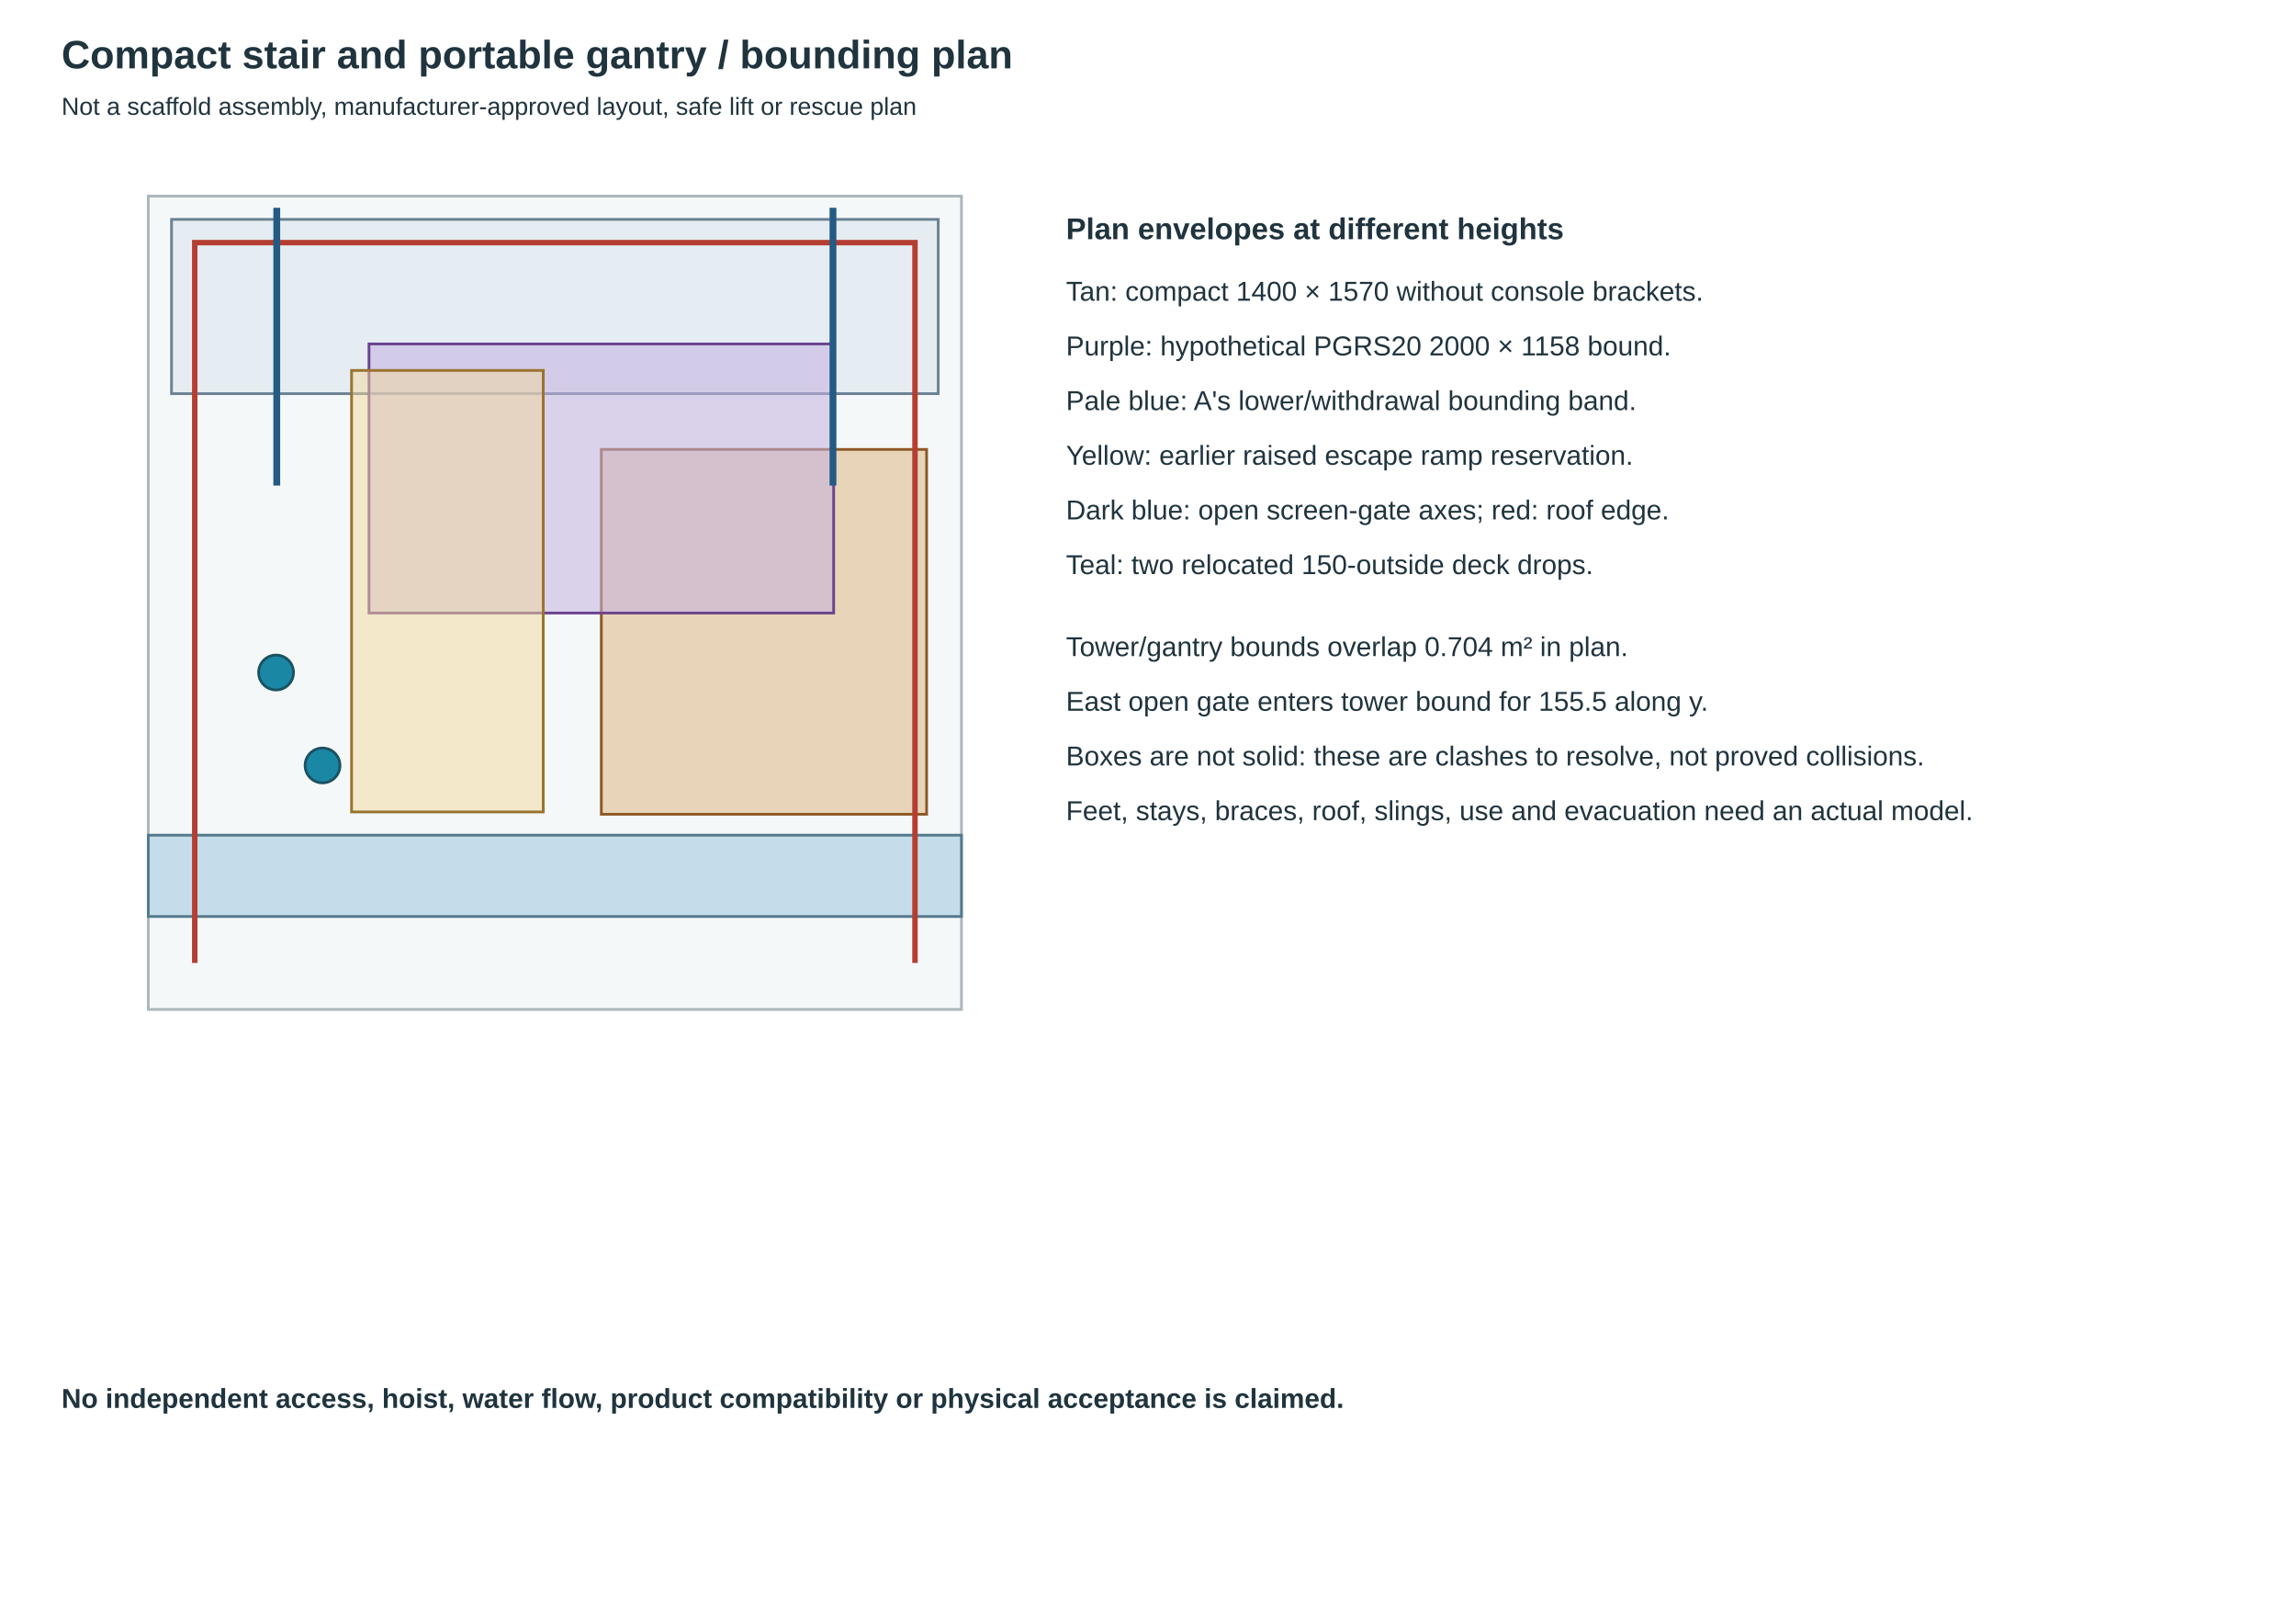
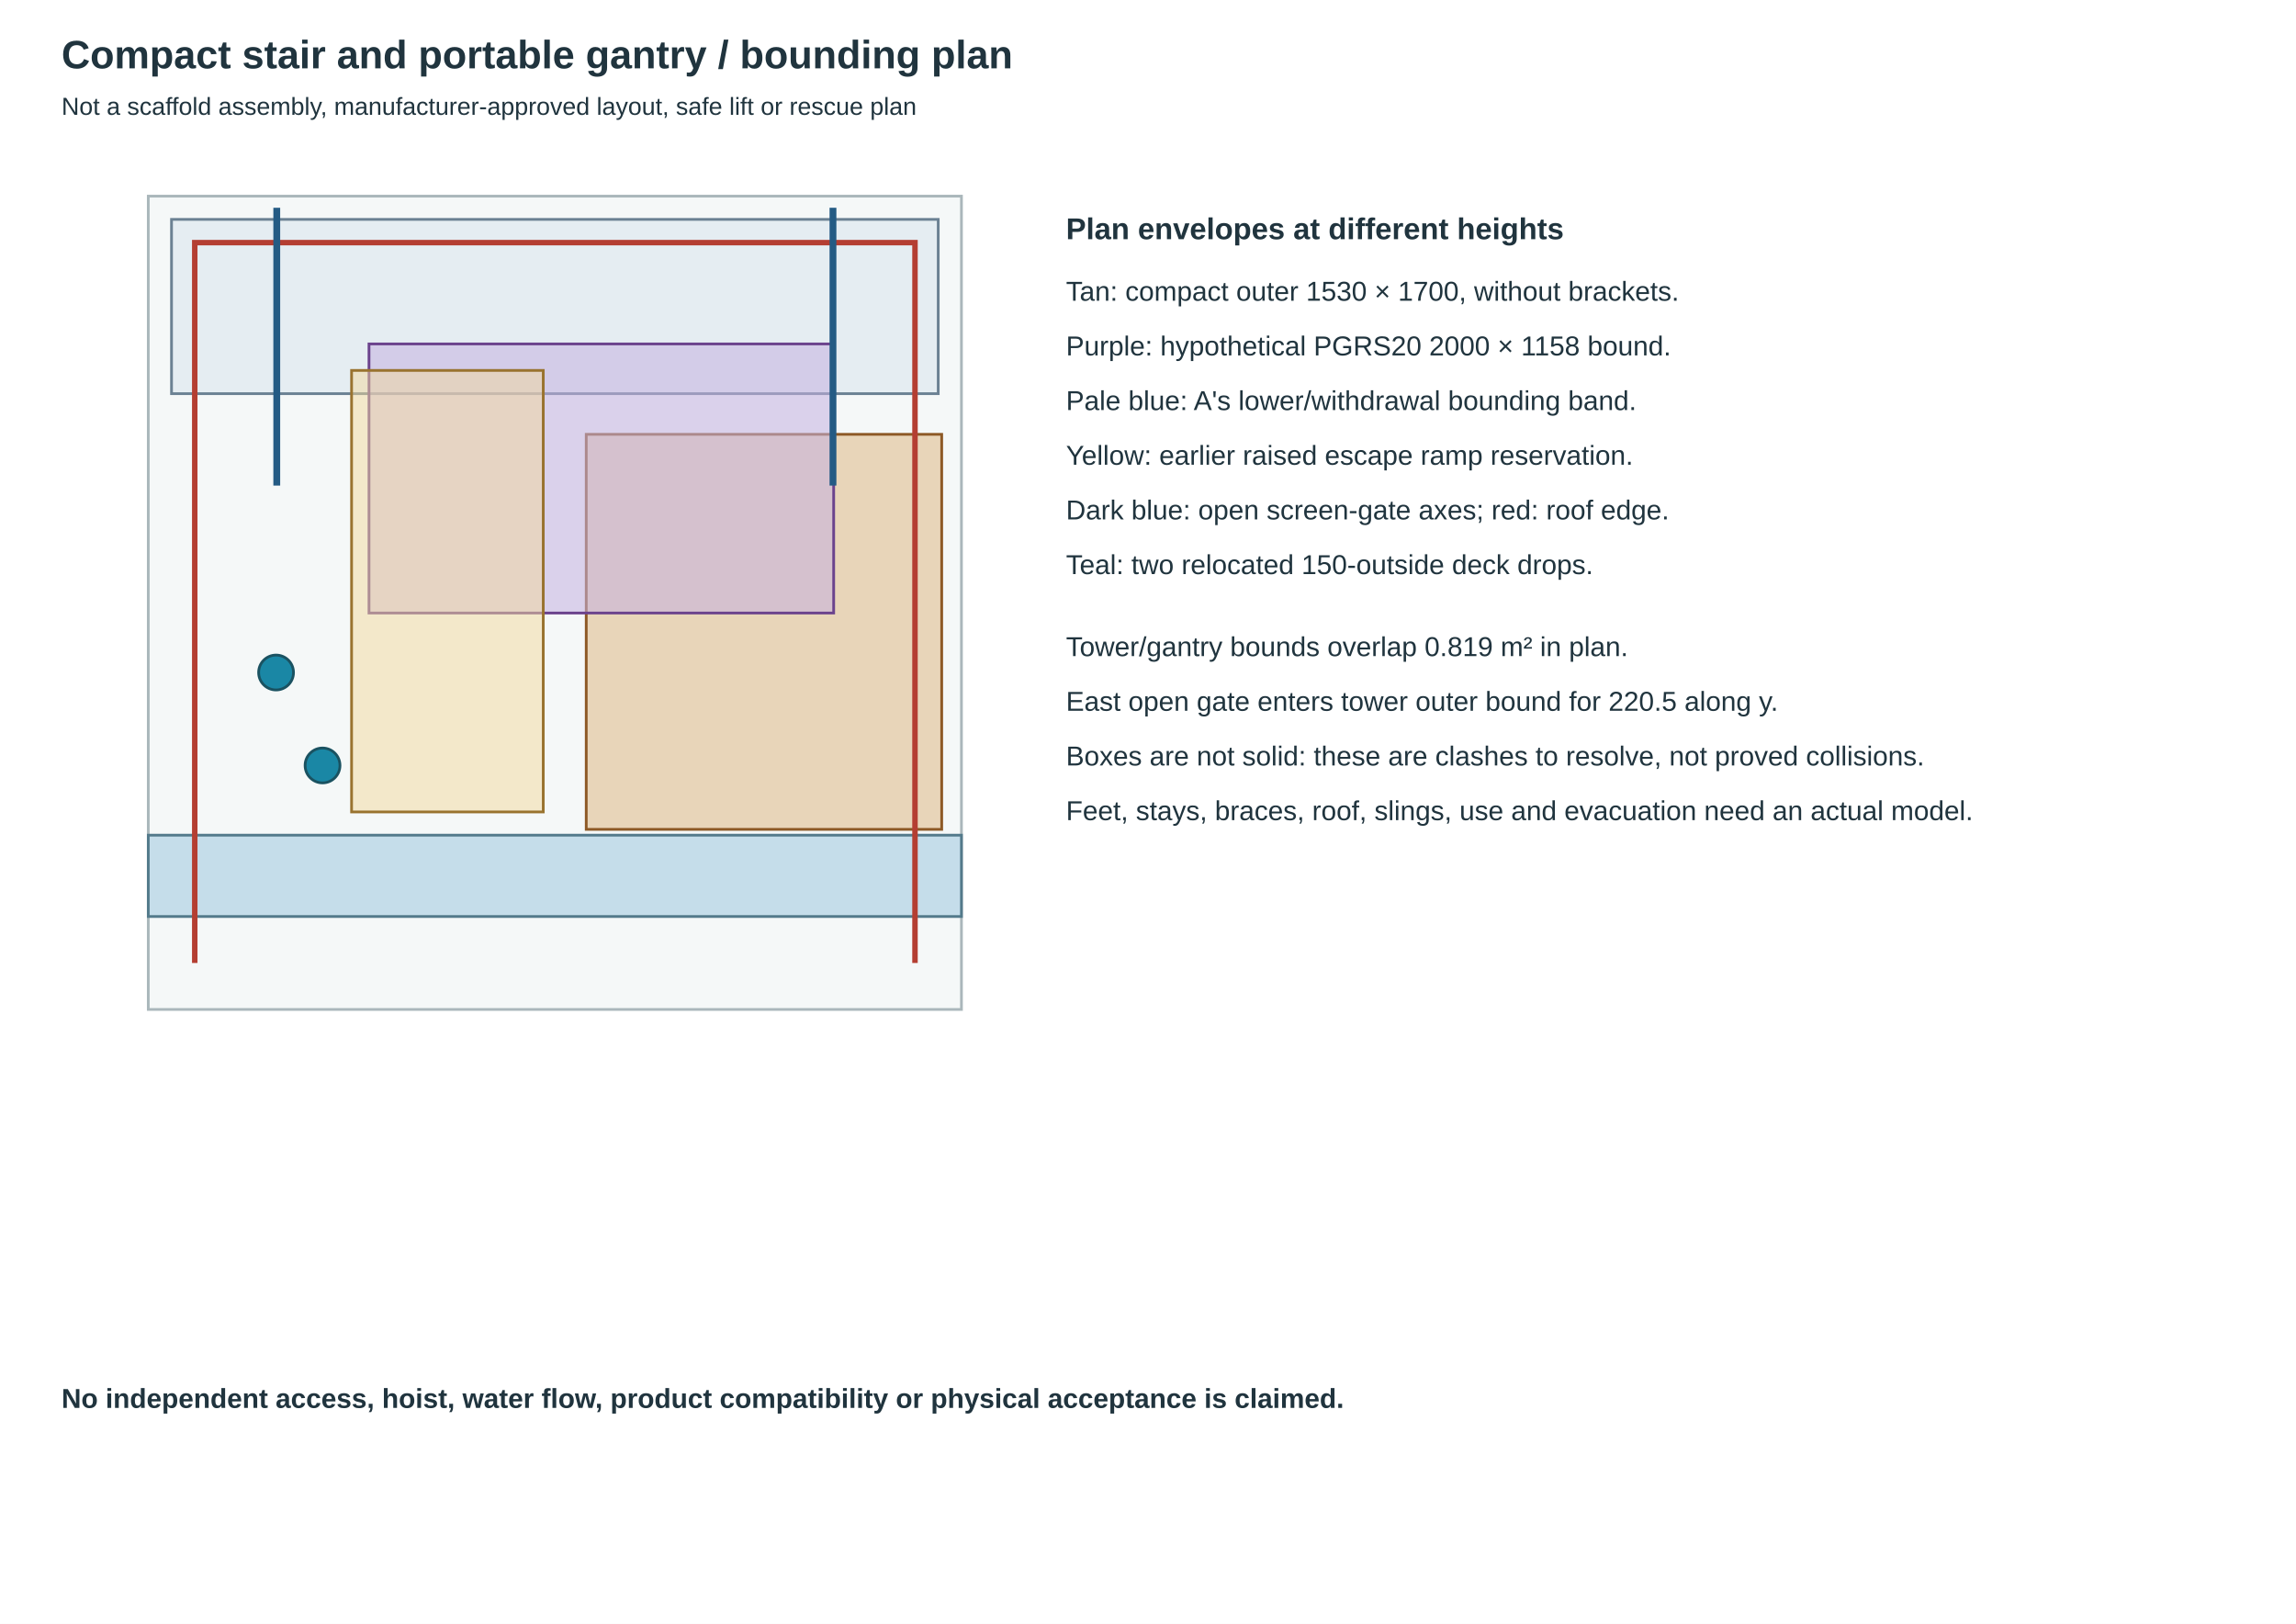
<svg xmlns="http://www.w3.org/2000/svg" width="420mm" height="297mm" viewBox="0 0 1680 1188">
  <rect width="1680" height="1188" fill="white" />
  <g font-family="Arial,sans-serif" fill="#20343e">
    <text x="45" y="50" font-size="29" font-weight="bold">Compact stair and portable gantry / bounding plan</text>
    <text x="45" y="84" font-size="18">Not a scaffold assembly, manufacturer-approved layout, safe lift or rescue plan</text>
    <rect x="108.5" y="143.5" width="595" height="595" fill="#f5f8f8" fill-opacity="1" stroke="#aab7bb" stroke-width="2" />
    <rect x="125.5" y="160.5" width="561" height="127.5" fill="#dce6ef" fill-opacity="0.65" stroke="#6b8193" stroke-width="2" />
    <rect x="108.5" y="611" width="595" height="59.5" fill="#b9d6e6" fill-opacity="0.8" stroke="#537a8b" stroke-width="2" />
-     <rect x="440" y="328.8" width="238" height="266.9" fill="#dfbe90" fill-opacity="0.6" stroke="#8d5926" stroke-width="2" />
+     <rect x="428.95" y="317.75" width="260.1" height="289" fill="#dfbe90" fill-opacity="0.6" stroke="#8d5926" stroke-width="2" />
    <rect x="270" y="251.62" width="340" height="196.86" fill="#c5b1df" fill-opacity="0.55" stroke="#6b438d" stroke-width="2" />
    <rect x="257.25" y="271" width="140.25" height="323" fill="#f3d89d" fill-opacity="0.5" stroke="#99732f" stroke-width="2" />
    <path d="M142.5 704.5V177.5H669.5V704.5" fill="none" stroke="#b43e32" stroke-width="4" />
    <path d="M202.51 152V355.235 M609.49 152V355.235" stroke="#245b84" stroke-width="5" />
    <circle cx="202" cy="492" r="12.75" fill="#1a87a5" stroke="#1a5261" stroke-width="2" />
    <circle cx="236" cy="560" r="12.75" fill="#1a87a5" stroke="#1a5261" stroke-width="2" />
    <text x="780" y="175" font-size="22" font-weight="bold">Plan envelopes at different heights</text>
-     <text x="780" y="220" font-size="20">Tan: compact 1400 × 1570 without console brackets.</text>
+     <text x="780" y="220" font-size="20">Tan: compact outer 1530 × 1700, without brackets.</text>
    <text x="780" y="260" font-size="20">Purple: hypothetical PGRS20 2000 × 1158 bound.</text>
    <text x="780" y="300" font-size="20">Pale blue: A's lower/withdrawal bounding band.</text>
    <text x="780" y="340" font-size="20">Yellow: earlier raised escape ramp reservation.</text>
    <text x="780" y="380" font-size="20">Dark blue: open screen-gate axes; red: roof edge.</text>
    <text x="780" y="420" font-size="20">Teal: two relocated 150-outside deck drops.</text>
-     <text x="780" y="480" font-size="20">Tower/gantry bounds overlap 0.704 m² in plan.</text>
-     <text x="780" y="520" font-size="20">East open gate enters tower bound for 155.5 along y.</text>
+     <text x="780" y="480" font-size="20">Tower/gantry bounds overlap 0.819 m² in plan.</text>
+     <text x="780" y="520" font-size="20">East open gate enters tower outer bound for 220.5 along y.</text>
    <text x="780" y="560" font-size="20">Boxes are not solid: these are clashes to resolve, not proved collisions.</text>
    <text x="780" y="600" font-size="20">Feet, stays, braces, roof, slings, use and evacuation need an actual model.</text>
    <text x="45" y="1030" font-size="20" font-weight="bold">No independent access, hoist, water flow, product compatibility or physical acceptance is claimed.</text>
  </g>
</svg>
